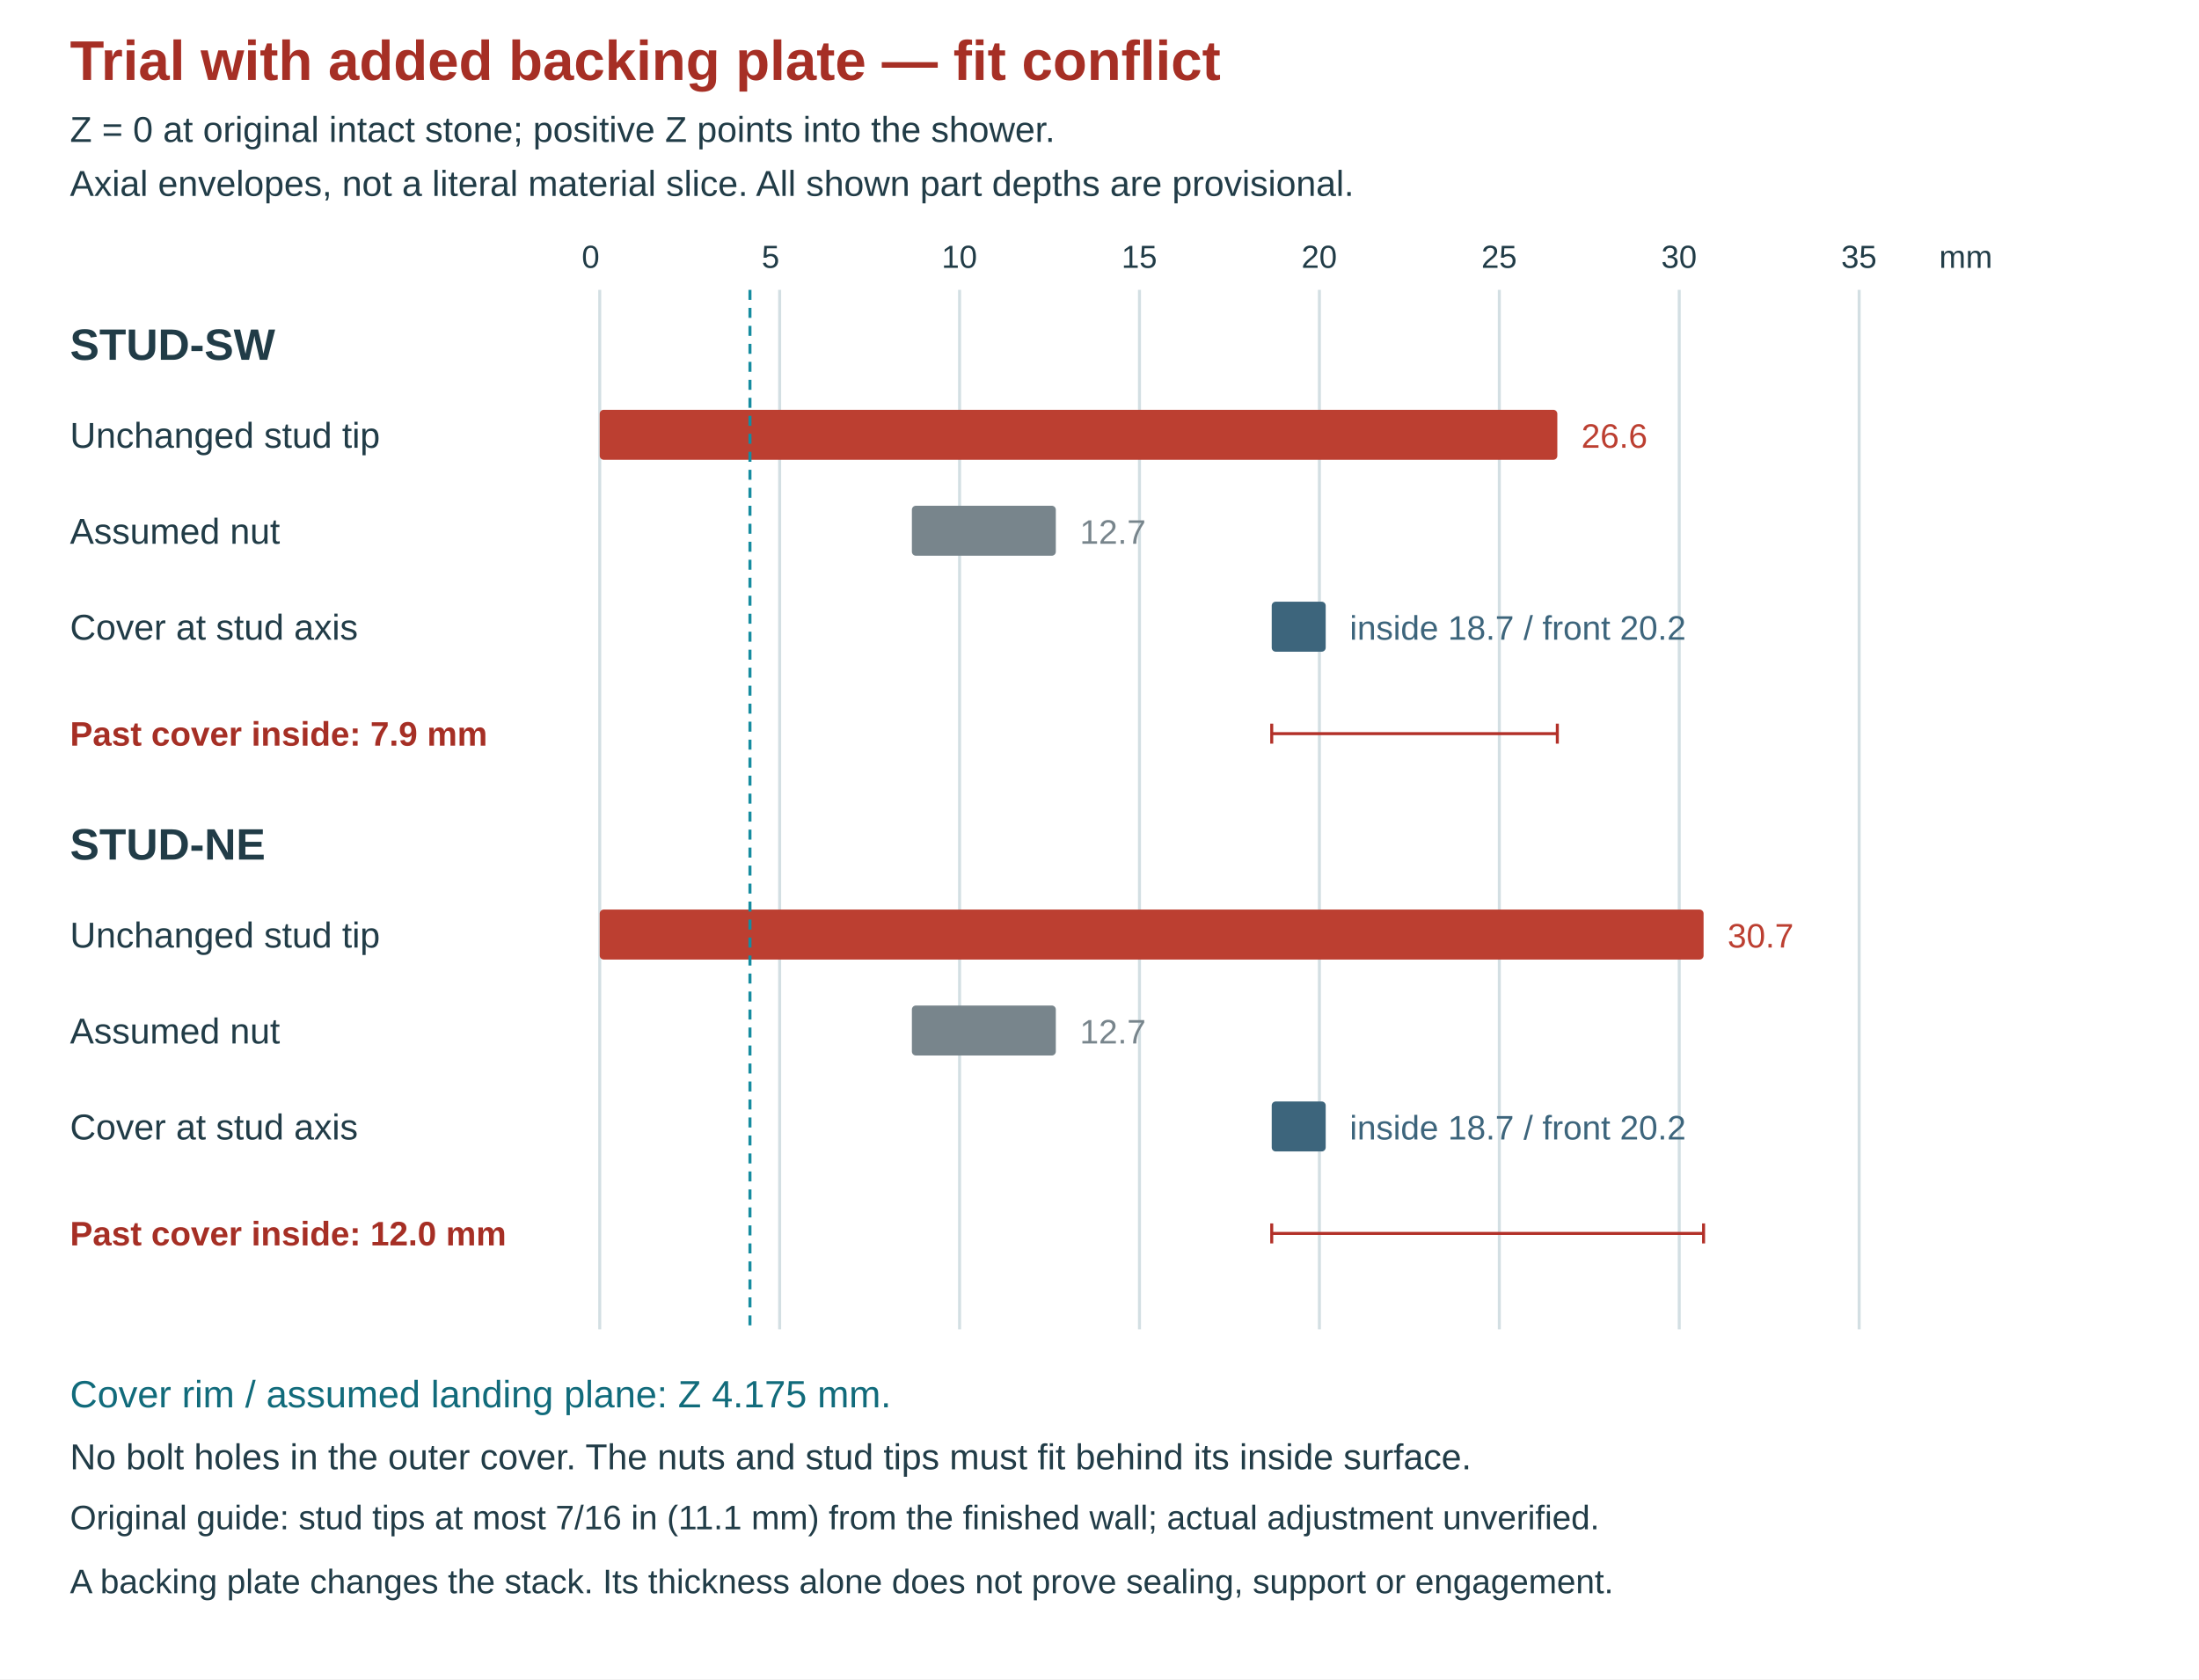
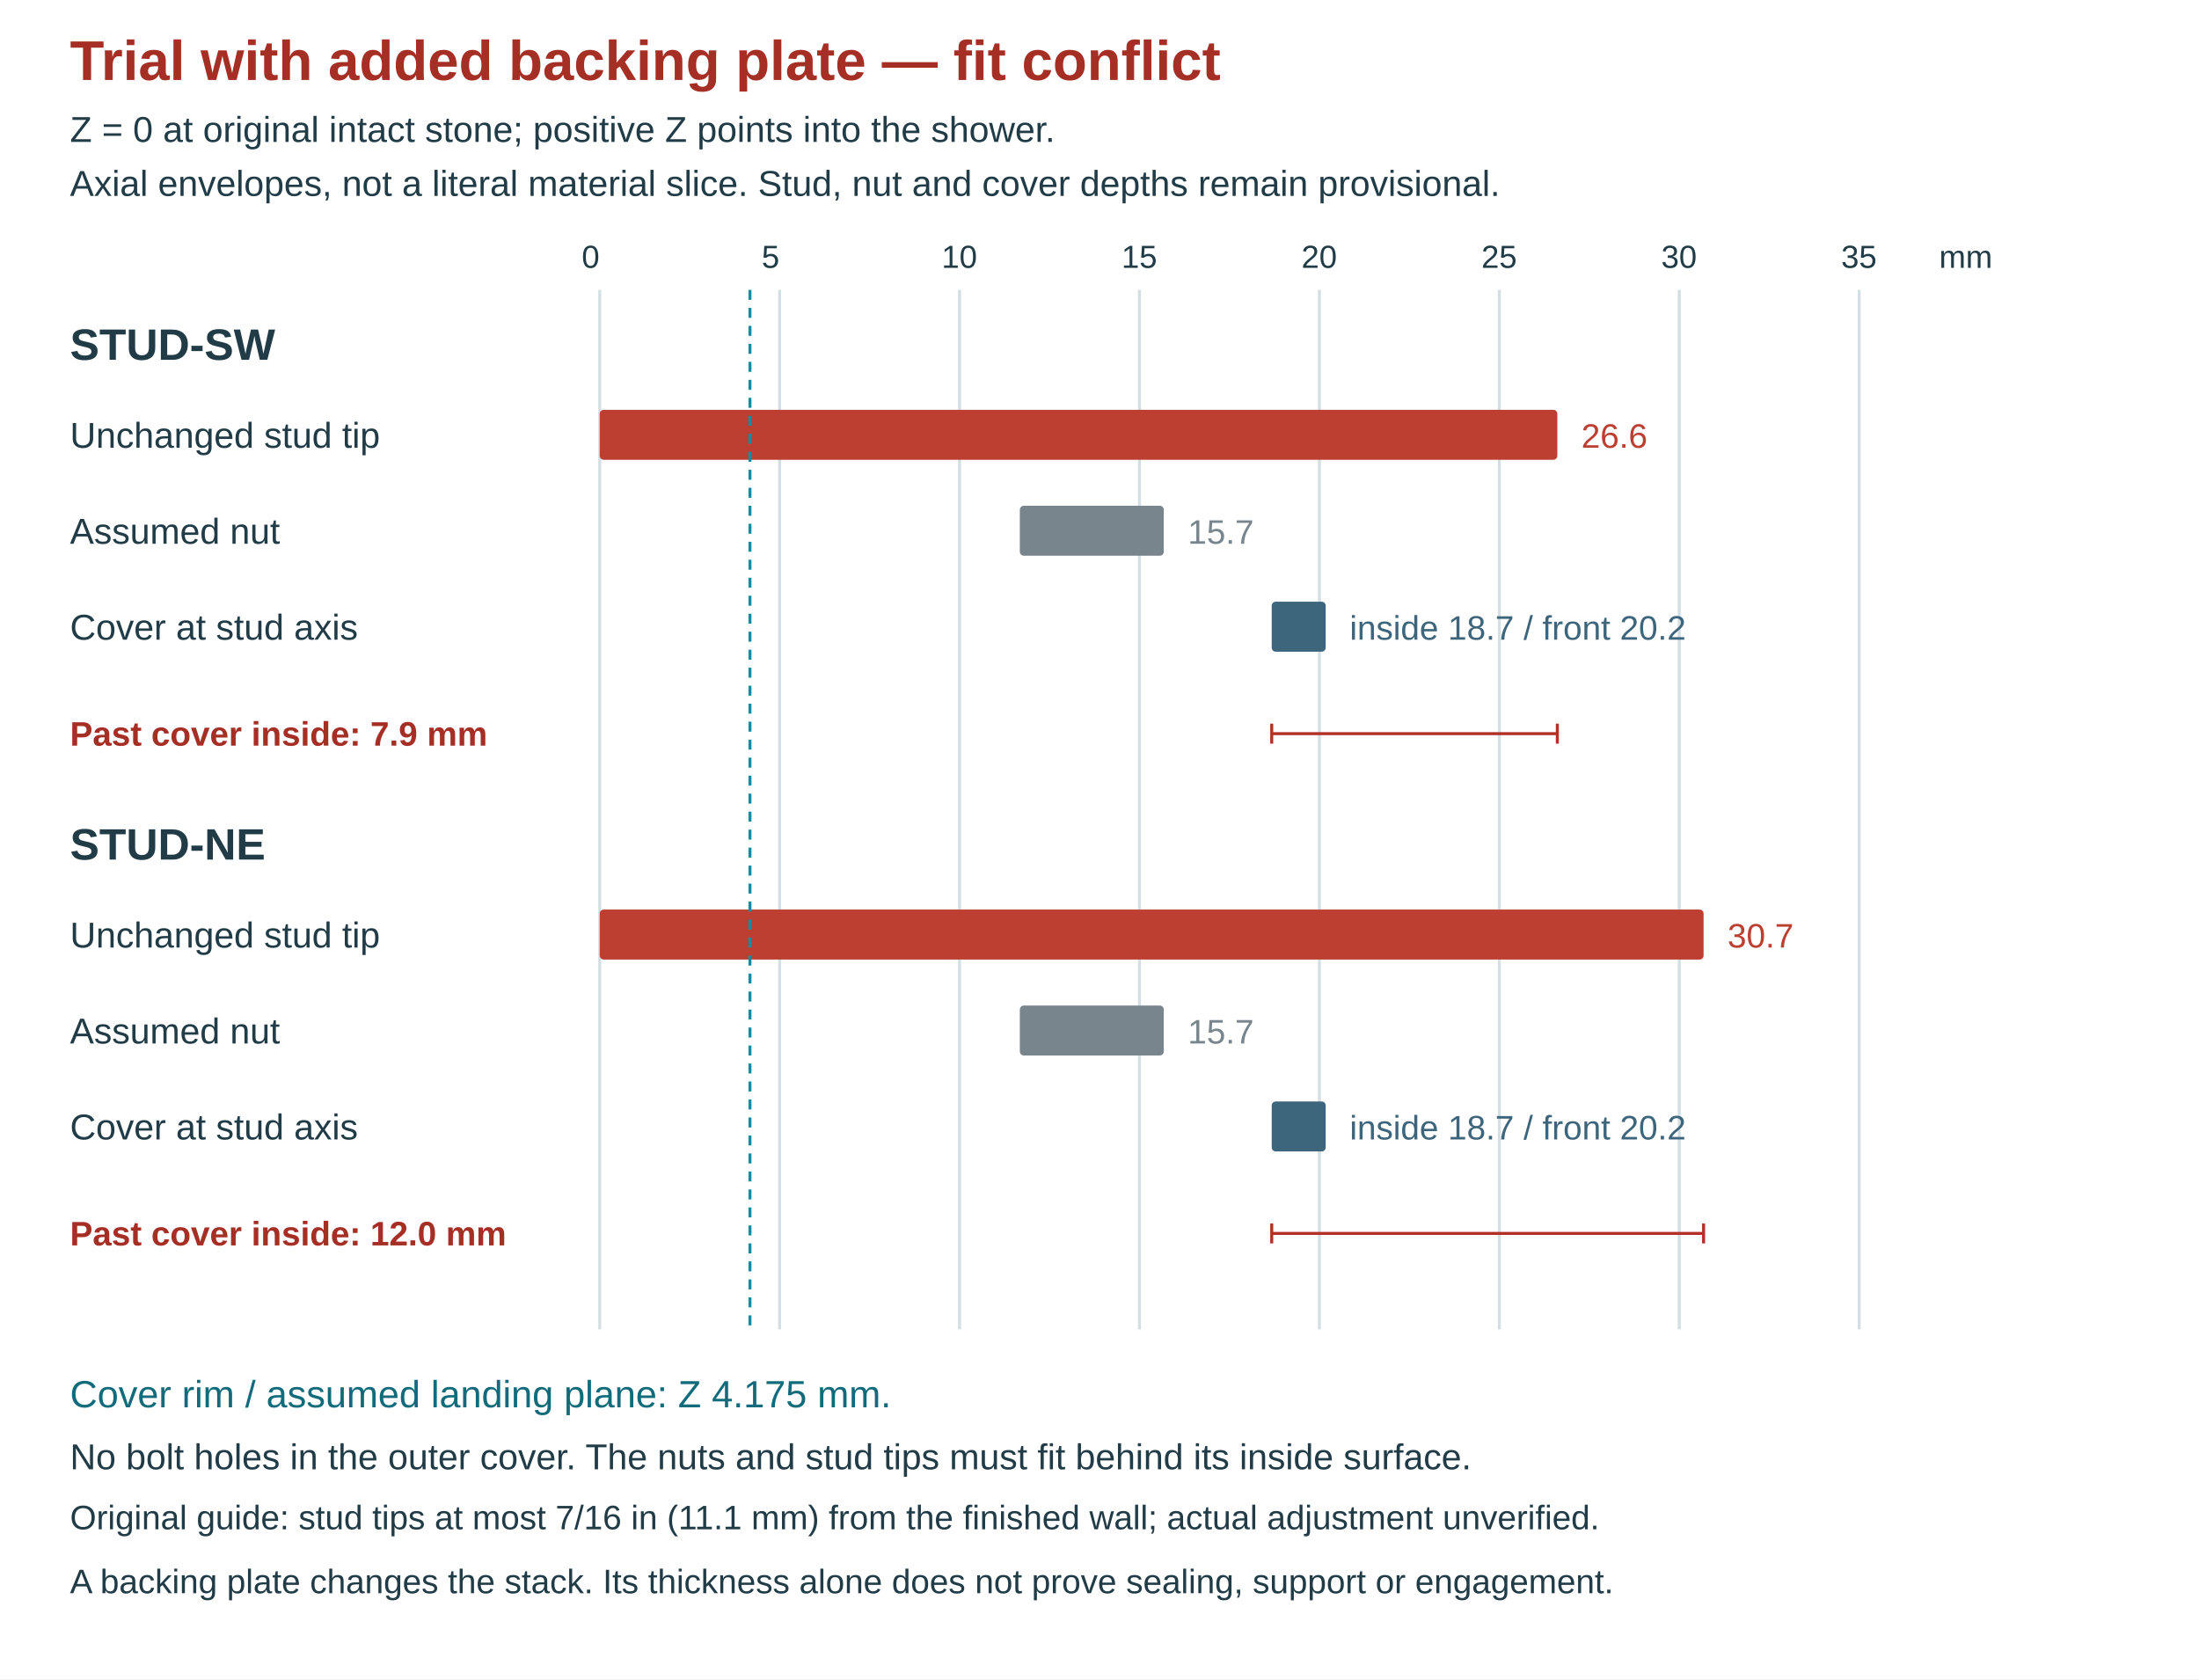
<svg xmlns="http://www.w3.org/2000/svg" viewBox="0 0 1100 840" role="img" aria-label="Depth intervals at the two stud regions; unchanged tips intersect the assumed cover">
  <rect width="1100" height="840" fill="#fff" />
  <g font-family="Arial, sans-serif">
    <text x="35" y="40" font-size="28" fill="#a62f25" font-weight="bold">Trial with added backing plate — fit conflict</text>
    <text x="35" y="71" font-size="18" fill="#213c47" font-weight="normal">Z = 0 at original intact stone; positive Z points into the shower.</text>
-     <text x="35" y="98" font-size="18" fill="#213c47" font-weight="normal">Axial envelopes, not a literal material slice. All shown part depths are provisional.</text>
+     <text x="35" y="98" font-size="18" fill="#213c47" font-weight="normal">Axial envelopes, not a literal material slice. Stud, nut and cover depths remain provisional.</text>
    <path d="M300,145 L300,665" stroke="#d3dfe3" stroke-width="1.5" fill="none" stroke-dasharray="" />
    <text x="291" y="134" font-size="16" fill="#213c47" font-weight="normal">0</text>
    <path d="M390,145 L390,665" stroke="#d3dfe3" stroke-width="1.5" fill="none" stroke-dasharray="" />
    <text x="381" y="134" font-size="16" fill="#213c47" font-weight="normal">5</text>
    <path d="M480,145 L480,665" stroke="#d3dfe3" stroke-width="1.5" fill="none" stroke-dasharray="" />
    <text x="471" y="134" font-size="16" fill="#213c47" font-weight="normal">10</text>
    <path d="M570,145 L570,665" stroke="#d3dfe3" stroke-width="1.5" fill="none" stroke-dasharray="" />
    <text x="561" y="134" font-size="16" fill="#213c47" font-weight="normal">15</text>
    <path d="M660,145 L660,665" stroke="#d3dfe3" stroke-width="1.5" fill="none" stroke-dasharray="" />
    <text x="651" y="134" font-size="16" fill="#213c47" font-weight="normal">20</text>
    <path d="M750,145 L750,665" stroke="#d3dfe3" stroke-width="1.5" fill="none" stroke-dasharray="" />
    <text x="741" y="134" font-size="16" fill="#213c47" font-weight="normal">25</text>
    <path d="M840,145 L840,665" stroke="#d3dfe3" stroke-width="1.5" fill="none" stroke-dasharray="" />
    <text x="831" y="134" font-size="16" fill="#213c47" font-weight="normal">30</text>
    <path d="M930,145 L930,665" stroke="#d3dfe3" stroke-width="1.5" fill="none" stroke-dasharray="" />
    <text x="921" y="134" font-size="16" fill="#213c47" font-weight="normal">35</text>
    <text x="970" y="134" font-size="16" fill="#213c47" font-weight="normal">mm</text>
    <text x="35" y="180" font-size="22" fill="#213c47" font-weight="bold">STUD-SW</text>
    <text x="35" y="224" font-size="18" fill="#213c47" font-weight="normal">Unchanged stud tip</text>
    <rect x="300" y="205" width="479.014" height="25" rx="2" fill="#bc3f31" />
    <text x="791.014" y="224" font-size="17" fill="#bc3f31" font-weight="normal">26.6</text>
    <text x="35" y="272" font-size="18" fill="#213c47" font-weight="normal">Assumed nut</text>
-     <rect x="456.15" y="253" width="72.0" height="25" rx="2" fill="#78858c" />
-     <text x="540.15" y="272" font-size="17" fill="#78858c" font-weight="normal">12.7</text>
+     <rect x="510.15" y="253" width="72" height="25" rx="2" fill="#78858c" />
+     <text x="594.15" y="272" font-size="17" fill="#78858c" font-weight="normal">15.7</text>
    <text x="35" y="320" font-size="18" fill="#213c47" font-weight="normal">Cover at stud axis</text>
    <rect x="636.15" y="301" width="27.0" height="25" rx="2" fill="#3d657c" />
    <text x="675.15" y="320" font-size="17" fill="#3d657c" font-weight="normal">inside 18.7 / front 20.2</text>
    <path d="M636.15,367 L779.014,367" stroke="#b23028" stroke-width="1.5" fill="none" stroke-dasharray="" />
    <path d="M636.15,362 L636.15,372" stroke="#b23028" stroke-width="1.5" fill="none" stroke-dasharray="" />
    <path d="M779.014,362 L779.014,372" stroke="#b23028" stroke-width="1.5" fill="none" stroke-dasharray="" />
    <text x="35" y="373" font-size="17" fill="#a62f25" font-weight="bold">Past cover inside: 7.9 mm</text>
    <text x="35" y="430" font-size="22" fill="#213c47" font-weight="bold">STUD-NE</text>
    <text x="35" y="474" font-size="18" fill="#213c47" font-weight="normal">Unchanged stud tip</text>
    <rect x="300" y="455" width="552.176" height="25" rx="2" fill="#bc3f31" />
    <text x="864.176" y="474" font-size="17" fill="#bc3f31" font-weight="normal">30.7</text>
    <text x="35" y="522" font-size="18" fill="#213c47" font-weight="normal">Assumed nut</text>
-     <rect x="456.15" y="503" width="72.0" height="25" rx="2" fill="#78858c" />
-     <text x="540.15" y="522" font-size="17" fill="#78858c" font-weight="normal">12.7</text>
+     <rect x="510.15" y="503" width="72" height="25" rx="2" fill="#78858c" />
+     <text x="594.15" y="522" font-size="17" fill="#78858c" font-weight="normal">15.7</text>
    <text x="35" y="570" font-size="18" fill="#213c47" font-weight="normal">Cover at stud axis</text>
    <rect x="636.15" y="551" width="27.0" height="25" rx="2" fill="#3d657c" />
    <text x="675.15" y="570" font-size="17" fill="#3d657c" font-weight="normal">inside 18.7 / front 20.2</text>
    <path d="M636.15,617 L852.176,617" stroke="#b23028" stroke-width="1.5" fill="none" stroke-dasharray="" />
    <path d="M636.15,612 L636.15,622" stroke="#b23028" stroke-width="1.5" fill="none" stroke-dasharray="" />
    <path d="M852.176,612 L852.176,622" stroke="#b23028" stroke-width="1.5" fill="none" stroke-dasharray="" />
    <text x="35" y="623" font-size="17" fill="#a62f25" font-weight="bold">Past cover inside: 12.0 mm</text>
    <path d="M375.15,145 L375.15,665" stroke="#168ca0" stroke-width="1.5" fill="none" stroke-dasharray="5 4" />
    <text x="35" y="704" font-size="19" fill="#116b7b" font-weight="normal">Cover rim / assumed landing plane: Z 4.175 mm.</text>
    <text x="35" y="735" font-size="18" fill="#213c47" font-weight="normal">No bolt holes in the outer cover. The nuts and stud tips must fit behind its inside surface.</text>
    <text x="35" y="765" font-size="17" fill="#213c47" font-weight="normal">Original guide: stud tips at most 7/16 in (11.1 mm) from the finished wall; actual adjustment unverified.</text>
    <text x="35" y="797" font-size="17" fill="#213c47" font-weight="normal">A backing plate changes the stack. Its thickness alone does not prove sealing, support or engagement.</text>
  </g>
</svg>
